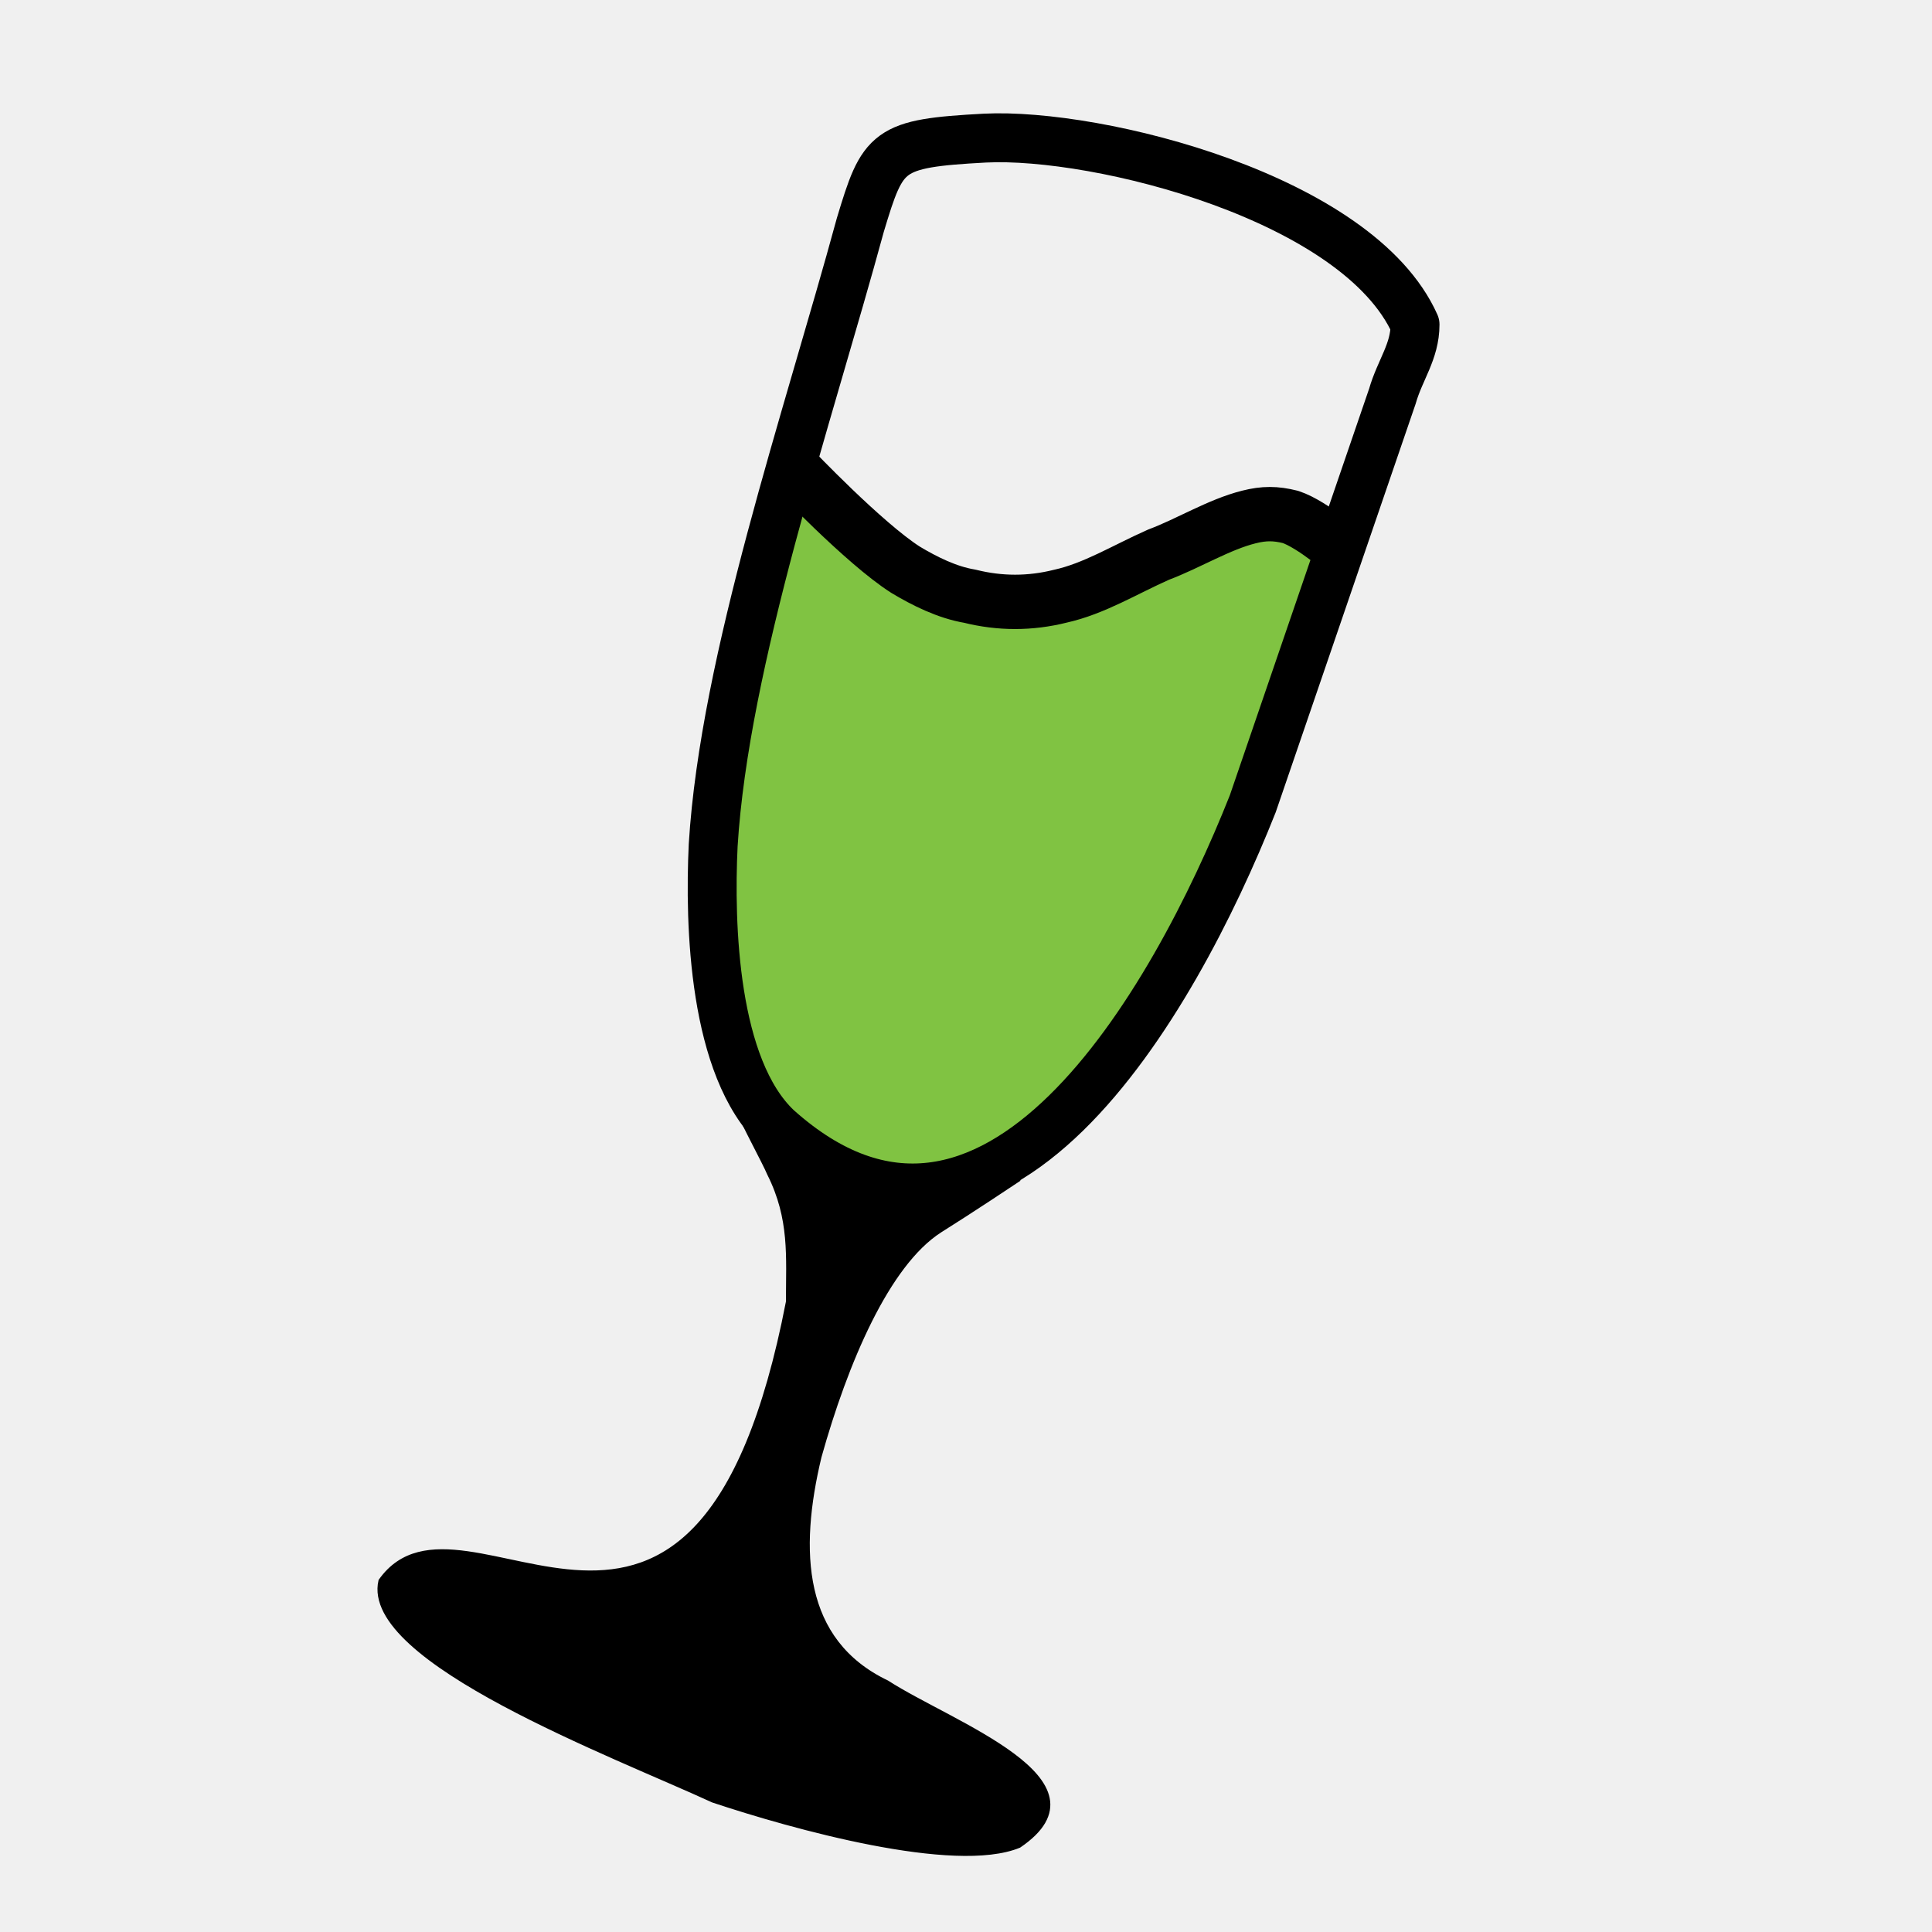
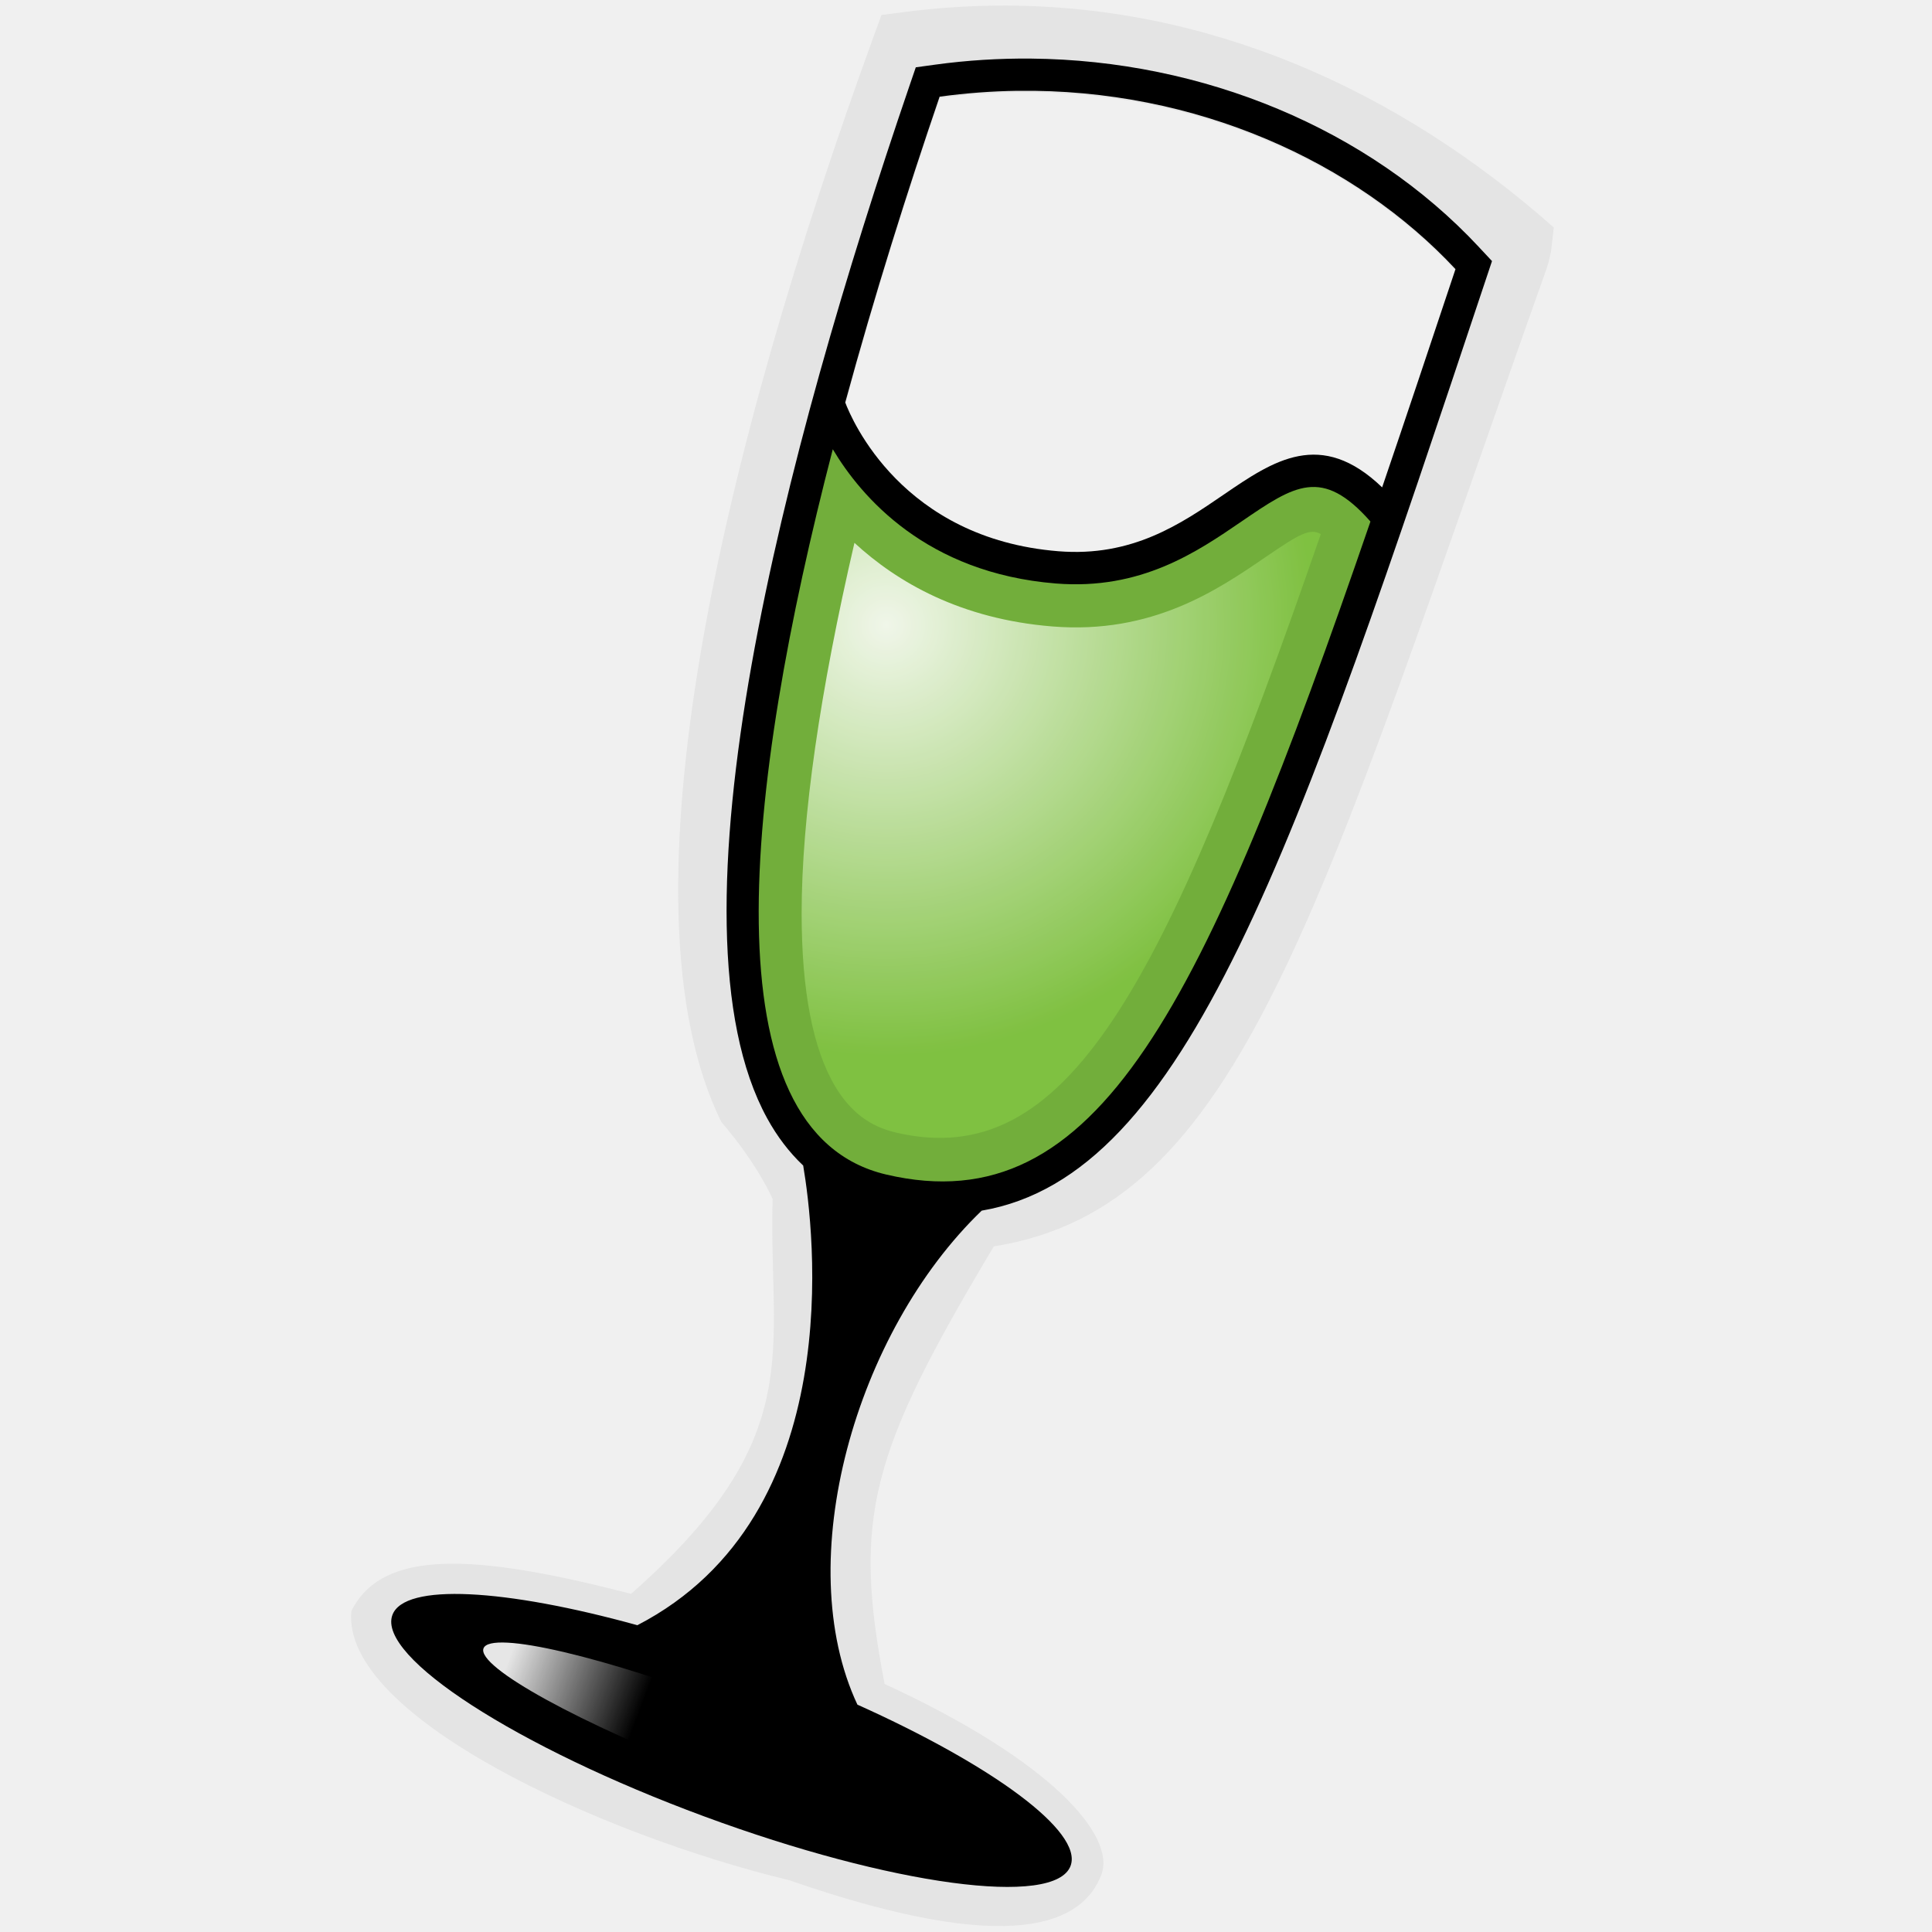
- <svg xmlns="http://www.w3.org/2000/svg" version="1.1" width="512" height="512" viewBox="0 0 512 512" id="svg2">
-   <defs id="defs4" />
-   <path d="M 101,419 C 96.2,440 163,465 189,477 210,484 253,496 270,489 295,472 252,457 235,446 212,435 211,411 217,386 224,361 235,335 249,326 257,321 269,313 269,313 L 195,281 C 185,277 201,304 204,311 210,323 209,333 209,345 185,469 123,388 101,419 z" id="path6" style="fill:#000000;fill-opacity:1;stroke:#000000;stroke-width:1.44px;stroke-linecap:butt;stroke-linejoin:miter;stroke-opacity:1" />
-   <path d="M 211,129 198,182 192,208 189,225 191,260 197,284 211,310 239,317 267,310 300,280 325,235 354,159 357,143 336,136 309,146 277,158 249,155 233,141 z" id="path3760" style="fill:#80c342;fill-opacity:1;stroke:#000000;stroke-width:1.44px;stroke-linecap:butt;stroke-linejoin:miter;stroke-opacity:1" />
-   <path d="M 357,147 C 357,147 348,139 342,137 338,136 335,136 331,137 323,139 315,144 307,147 298,151 290,156 281,158 273,160 265,160 257,158 251,157 245,154 240,151 229,144 210,124 210,124" id="path3084" style="fill:none;stroke:#000000;stroke-width:14.4;stroke-linecap:butt;stroke-linejoin:round;stroke-miterlimit:4;stroke-opacity:1;stroke-dasharray:none" />
-   <path d="M 228,59.6 C 214,111 192,175 189,224 188,245 189,283 206,299 263,350 311,266 332,213 345,175 357,140 369,105 371,98 375,93.2 375,86 360,52.4 291,35.1 261,36.6 235,38 234,39.7 228,59.6 z" id="path10" style="fill:none;stroke:#000000;stroke-width:12.96;stroke-linecap:round;stroke-linejoin:round;stroke-miterlimit:4;stroke-opacity:1;stroke-dasharray:none" />
+ <svg xmlns="http://www.w3.org/2000/svg" version="1.1" id="svg2" xml:space="preserve" viewBox="0 0 144 144" height="144pt" width="144pt">
+   <defs id="defs35">
+     <radialGradient id="aigrd1" cx="62.762" cy="58.194" r="20.651" fx="62.762" fy="58.194" gradientTransform="matrix(1.5403,0,0,1.5555,-30.61754,-43.95015)" gradientUnits="userSpaceOnUse">
+       <stop offset="0" style="stop-color:#FFFFFF" id="stop14" />
+       <stop offset="1" style="stop-color:#80c342;stop-opacity:1" id="stop16" />
+     </radialGradient>
+     <linearGradient id="aigrd2" gradientUnits="userSpaceOnUse" x1="33.038" y1="120.624" x2="42.861" y2="124.34" gradientTransform="translate(4.881356,3.050848)">
+       <stop offset="0" style="stop-color:#FFFFFF" id="stop23" />
+       <stop offset="1" style="stop-color:#000000" id="stop25" />
+     </linearGradient>
+   </defs>
+   <g style="fill-rule:nonzero;clip-rule:nonzero;stroke:#FFFFFF;stroke-width:0;stroke-miterlimit:4;" id="Layer_x0020_1">
+     <path style="opacity:0.2;stroke:#000000;stroke-opacity:1;fill:#b3b3b3" d="M 92.844 0.523 C 90.041 0.55 87.2 0.744 84.324 1.113 L 82.125 1.396 L 81.4 3.385 C 67.439 41.735 57.168 84.132 67.205 104.531 C 70.639 108.515 71.986 111.713 71.986 111.713 C 71.575 125.925 75.453 133.834 58.795 148.496 C 43.934 144.639 35.586 144.377 32.736 150.098 C 31.789 159.869 55.887 170.915 73.537 175.178 C 94.621 182.49 100.894 179.107 102.605 174.676 C 103.998 171.066 98.02 164.076 82.416 156.893 C 79.441 141.365 81.036 135.445 92.594 116.123 C 115.665 112.439 122.671 85.296 144.139 24.896 L 144.314 24.264 L 144.5 23.471 L 144.762 21.193 C 130.217 8.323 112.465 0.337 92.844 0.523 z M 94.801 8.592 C 111.474 8.363 126.339 15.248 135.619 25.205 C 133.202 32.451 130.94 39.217 128.785 45.537 C 123.076 40.048 118.66 43.037 114.018 46.215 C 110.024 48.947 105.498 52.044 98.611 51.486 C 84.069 50.311 79.368 39.231 78.762 37.629 C 81.473 27.681 84.565 17.888 87.555 9.137 C 89.999 8.802 92.419 8.625 94.801 8.592 z " id="path5" transform="scale(0.8,0.8)" />
+     <path id="path9" d="m 76.852,4.367 c -2.371,-0.022 -4.758,0.124 -7.138,0.45 l -1.456,0.2 -0.48,1.403 c -9.244,27.047 -18.586,62.348 -10.602,76.925 0.757,1.383 1.659,2.554 2.689,3.528 0.799,4.699 3.468,26.073 -12.359,34.261 -9.84,-2.72 -17.387,-3.174 -18.262,-0.753 -1.132,3.126 9.267,9.84 23.227,14.997 13.96,5.158 26.194,6.806 27.327,3.681 0.922,-2.546 -5.813,-7.477 -15.892,-12.005 -5.001,-10.681 -0.156,-27.764 9.264,-36.82 15.276,-2.598 23.364,-26.806 37.577,-69.405 l 0.458,-1.37 -0.981,-1.05 0.002,0 C 101.992,9.576 89.655,4.488 76.852,4.367 Z M 75.83,6.769 C 89.168,6.586 101.06,12.093 108.484,20.059 c -1.934,5.797 -3.743,11.211 -5.467,16.267 -4.567,-4.391 -8.098,-2.001 -11.812,0.541 -3.195,2.186 -6.816,4.665 -12.325,4.219 -11.634,-0.94 -15.396,-9.806 -15.881,-11.088 2.169,-7.958 4.642,-15.791 7.034,-22.792 1.956,-0.268 3.891,-0.411 5.797,-0.438 z" style="stroke:none" />
+     <path style="opacity:0.89;fill:#80c342;fill-opacity:1;stroke:none" d="m 66.056,87.544 c -13.447,-3.149 -10.562,-28.716 -3.985,-54.061 2.119,3.551 6.969,9.226 16.619,10.006 6.343,0.512 10.507,-2.337 13.853,-4.626 3.944,-2.698 5.996,-4.082 9.602,0.008 -12.414,36.131 -20.31,52.368 -36.089,48.673 z" id="path11" />
+     <path style="opacity:0.89;fill:url(#aigrd1);stroke:none" d="m 94.327,41.523 c -3.56,2.436 -8.434,5.771 -15.891,5.169 -6.832,-0.552 -11.561,-3.292 -14.751,-6.232 -2.563,11.045 -3.936,20.452 -3.936,27.616 0,5.739 0.831,10.105 2.503,12.902 1.127,1.885 2.564,2.978 4.522,3.436 12.779,2.992 19.943,-10.735 31.673,-44.606 -0.814,-0.465 -1.607,-0.002 -4.12,1.715 z" id="path18" />
+     <path style="opacity:0.9;fill:url(#aigrd2);stroke:none" d="m 72.473,136.852 c -0.519,1.381 -9.097,-0.628 -19.16,-4.495 -10.061,-3.862 -17.795,-8.116 -17.275,-9.498 0.521,-1.383 9.098,0.63 19.16,4.495 10.062,3.862 17.796,8.114 17.275,9.498 z" id="path27" />
+     <path id="path29" d="M144,144H0V0h144v144z" style="fill:none;stroke:none;" />
+     <path id="path31" d="M144,144H0V0h144v144z" style="fill:none;stroke:none;" />
+   </g>
</svg>
